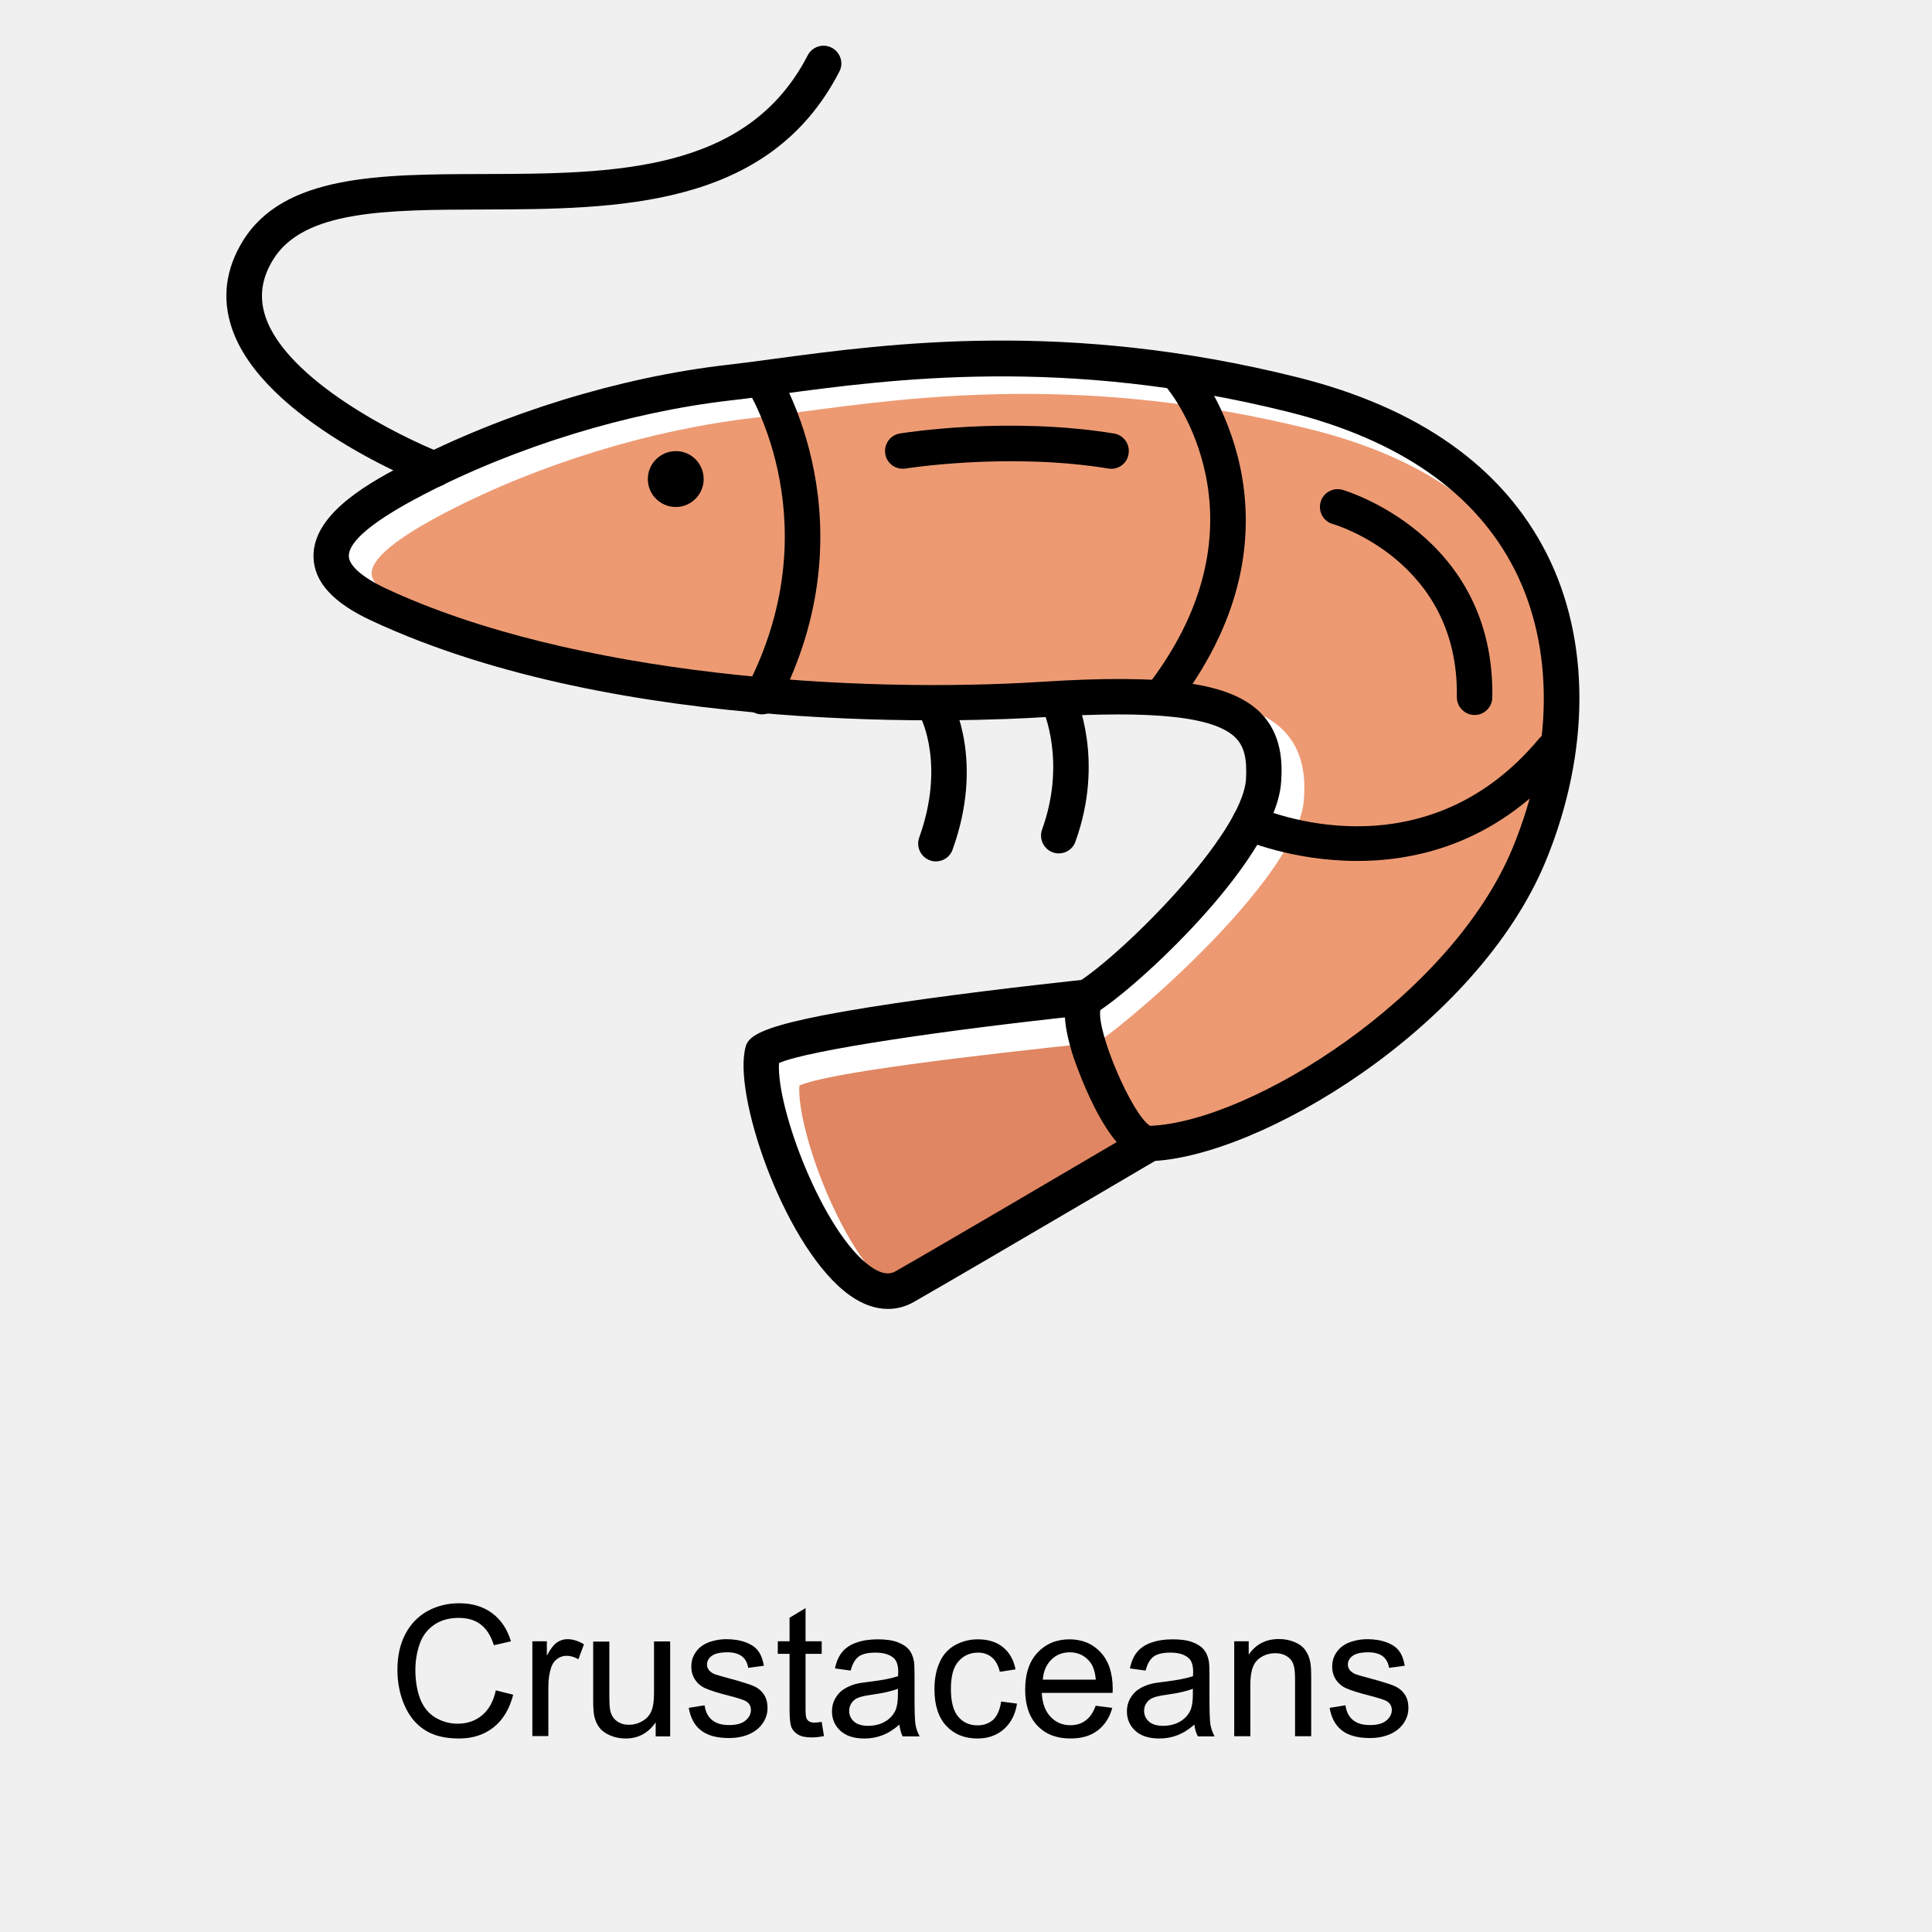
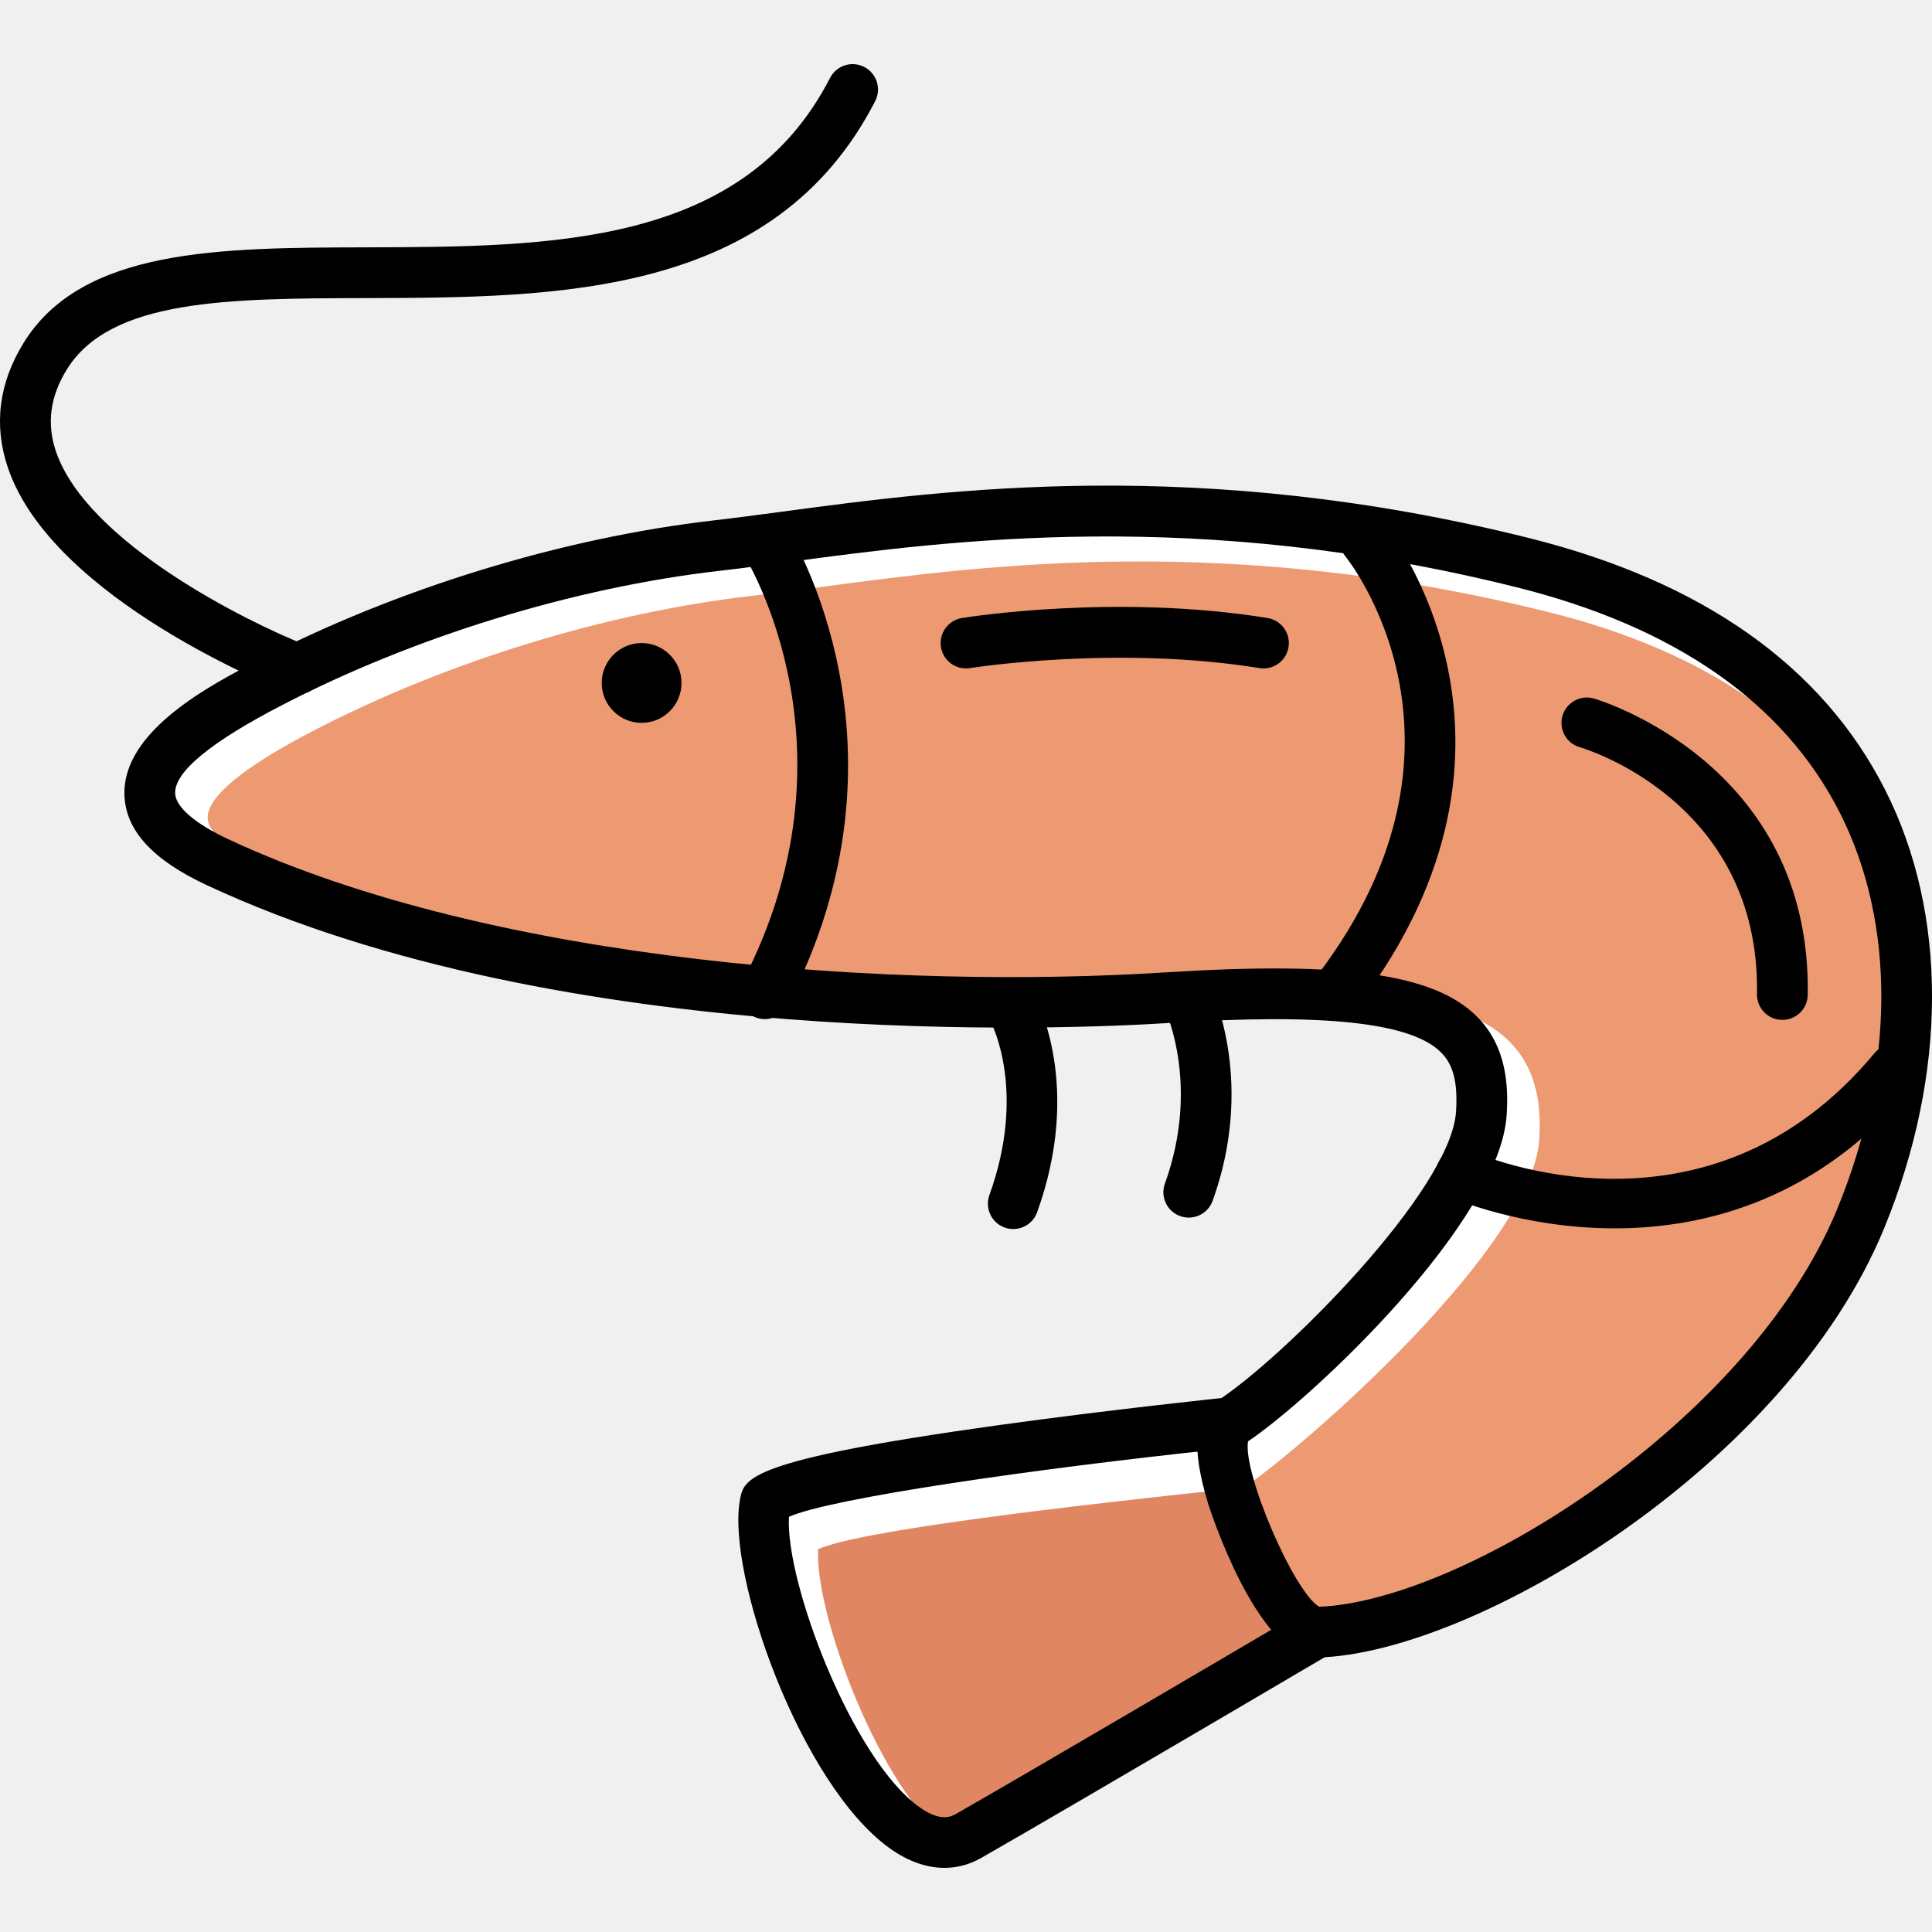
- <svg xmlns="http://www.w3.org/2000/svg" version="1.1" id="Ebene_1" x="0px" y="0px" viewBox="0 0 128 128" style="enable-background:new 0 0 128 128;" xml:space="preserve">
-   <style type="text/css">
- 	.st0{fill:#FFFFFF;}
- 	.st1{fill:#E08663;}
- 	.st2{fill:#ED9A73;}
- </style>
+ <svg xmlns="http://www.w3.org/2000/svg" version="1.1" id="Layer_1" x="0px" y="0px" width="100px" height="100px" viewBox="0 0 100 100" enable-background="new 0 0 100 100" xml:space="preserve">
  <g>
-     <path d="M32.85,111.99l1.15,0.29c-0.24,0.94-0.67,1.66-1.3,2.16c-0.63,0.5-1.39,0.74-2.29,0.74c-0.94,0-1.7-0.19-2.28-0.57   c-0.59-0.38-1.03-0.93-1.34-1.65c-0.31-0.72-0.46-1.5-0.46-2.33c0-0.9,0.17-1.69,0.52-2.36c0.35-0.67,0.84-1.18,1.47-1.53   c0.64-0.35,1.34-0.52,2.1-0.52c0.87,0,1.6,0.22,2.19,0.66c0.59,0.44,1,1.06,1.24,1.86L32.72,109c-0.2-0.63-0.49-1.09-0.88-1.38   c-0.38-0.29-0.86-0.43-1.44-0.43c-0.67,0-1.22,0.16-1.67,0.48c-0.45,0.32-0.76,0.75-0.94,1.29c-0.18,0.54-0.27,1.09-0.27,1.67   c0,0.74,0.11,1.38,0.32,1.93c0.22,0.55,0.55,0.96,1,1.23c0.45,0.27,0.95,0.41,1.47,0.41c0.64,0,1.19-0.19,1.63-0.56   C32.39,113.27,32.69,112.72,32.85,111.99z" />
-     <path d="M35.27,115.03v-6.29h0.96v0.95c0.24-0.45,0.47-0.74,0.68-0.88c0.21-0.14,0.44-0.21,0.68-0.21c0.36,0,0.72,0.11,1.1,0.34   l-0.37,0.99c-0.26-0.15-0.52-0.23-0.78-0.23c-0.23,0-0.44,0.07-0.63,0.21c-0.19,0.14-0.32,0.33-0.4,0.58   c-0.12,0.38-0.18,0.79-0.18,1.24v3.29H35.27z" />
-     <path d="M43.44,115.03v-0.92c-0.49,0.71-1.15,1.07-1.99,1.07c-0.37,0-0.72-0.07-1.04-0.21c-0.32-0.14-0.56-0.32-0.72-0.54   c-0.16-0.22-0.27-0.48-0.33-0.79c-0.04-0.21-0.06-0.54-0.06-0.99v-3.89h1.07v3.49c0,0.56,0.02,0.93,0.07,1.12   c0.07,0.28,0.21,0.5,0.43,0.66c0.22,0.16,0.48,0.24,0.8,0.24c0.32,0,0.62-0.08,0.9-0.25c0.28-0.16,0.48-0.39,0.59-0.67   c0.12-0.28,0.17-0.69,0.17-1.23v-3.37h1.07v6.29H43.44z" />
-     <path d="M45.63,113.15l1.05-0.17c0.06,0.42,0.22,0.75,0.49,0.97c0.27,0.23,0.65,0.34,1.13,0.34c0.49,0,0.85-0.1,1.09-0.3   c0.24-0.2,0.36-0.43,0.36-0.7c0-0.24-0.1-0.43-0.31-0.57c-0.15-0.09-0.51-0.21-1.09-0.36c-0.78-0.2-1.32-0.37-1.63-0.51   c-0.3-0.14-0.53-0.34-0.69-0.6c-0.16-0.25-0.23-0.54-0.23-0.84c0-0.28,0.06-0.54,0.19-0.78c0.13-0.24,0.3-0.44,0.52-0.59   c0.17-0.12,0.39-0.23,0.68-0.31c0.29-0.08,0.59-0.13,0.92-0.13c0.49,0,0.93,0.07,1.3,0.21c0.37,0.14,0.65,0.33,0.83,0.58   c0.18,0.24,0.3,0.57,0.37,0.97l-1.04,0.14c-0.05-0.32-0.18-0.58-0.41-0.76c-0.23-0.18-0.55-0.27-0.96-0.27   c-0.49,0-0.84,0.08-1.05,0.24c-0.21,0.16-0.31,0.35-0.31,0.57c0,0.14,0.04,0.26,0.13,0.37c0.09,0.11,0.22,0.21,0.41,0.28   c0.11,0.04,0.42,0.13,0.94,0.27c0.75,0.2,1.28,0.37,1.58,0.49c0.3,0.13,0.53,0.31,0.7,0.56c0.17,0.24,0.25,0.55,0.25,0.91   c0,0.36-0.1,0.69-0.31,1c-0.21,0.31-0.51,0.56-0.9,0.73c-0.39,0.17-0.83,0.26-1.33,0.26c-0.82,0-1.44-0.17-1.87-0.51   C46.02,114.32,45.75,113.82,45.63,113.15z" />
-     <path d="M54.44,114.08l0.15,0.94c-0.3,0.06-0.57,0.09-0.8,0.09c-0.39,0-0.69-0.06-0.9-0.18c-0.21-0.12-0.36-0.28-0.45-0.48   c-0.09-0.2-0.13-0.62-0.13-1.26v-3.62h-0.78v-0.83h0.78v-1.56l1.06-0.64v2.2h1.07v0.83h-1.07v3.68c0,0.3,0.02,0.5,0.06,0.59   c0.04,0.09,0.1,0.16,0.18,0.21c0.09,0.05,0.21,0.08,0.36,0.08C54.1,114.12,54.25,114.11,54.44,114.08z" />
-     <path d="M59.59,114.26c-0.39,0.34-0.77,0.57-1.14,0.71c-0.37,0.14-0.76,0.21-1.18,0.21c-0.69,0-1.22-0.17-1.59-0.51   c-0.37-0.34-0.56-0.77-0.56-1.29c0-0.31,0.07-0.59,0.21-0.84c0.14-0.25,0.32-0.46,0.55-0.61c0.23-0.15,0.48-0.27,0.77-0.35   c0.21-0.06,0.52-0.11,0.95-0.16c0.86-0.1,1.49-0.23,1.9-0.37c0-0.15,0.01-0.24,0.01-0.28c0-0.43-0.1-0.74-0.3-0.92   c-0.27-0.24-0.68-0.36-1.21-0.36c-0.5,0-0.87,0.09-1.11,0.26c-0.24,0.18-0.42,0.49-0.53,0.93l-1.04-0.14   c0.09-0.45,0.25-0.81,0.47-1.08c0.22-0.27,0.53-0.49,0.94-0.63c0.41-0.15,0.89-0.22,1.43-0.22c0.54,0,0.97,0.06,1.31,0.19   c0.34,0.13,0.58,0.29,0.74,0.48c0.16,0.19,0.27,0.43,0.33,0.73c0.04,0.18,0.05,0.51,0.05,0.98v1.42c0,0.99,0.02,1.62,0.07,1.88   c0.05,0.26,0.14,0.51,0.27,0.75H59.8C59.69,114.81,59.62,114.55,59.59,114.26z M59.5,111.88c-0.39,0.16-0.97,0.29-1.74,0.4   c-0.44,0.06-0.75,0.13-0.93,0.21c-0.18,0.08-0.32,0.19-0.42,0.35c-0.1,0.15-0.15,0.32-0.15,0.51c0,0.28,0.11,0.52,0.32,0.71   c0.22,0.19,0.53,0.28,0.94,0.28c0.41,0,0.78-0.09,1.1-0.27c0.32-0.18,0.55-0.43,0.7-0.74c0.11-0.24,0.17-0.6,0.17-1.07V111.88z" />
-     <path d="M66.33,112.73l1.05,0.14c-0.11,0.72-0.41,1.29-0.88,1.7c-0.47,0.41-1.05,0.61-1.74,0.61c-0.86,0-1.55-0.28-2.07-0.84   c-0.52-0.56-0.78-1.37-0.78-2.42c0-0.68,0.11-1.27,0.34-1.78c0.22-0.51,0.57-0.89,1.03-1.15c0.46-0.25,0.96-0.38,1.5-0.38   c0.68,0,1.24,0.17,1.67,0.52c0.43,0.35,0.71,0.84,0.83,1.47l-1.04,0.16c-0.1-0.42-0.27-0.74-0.52-0.95   c-0.25-0.21-0.55-0.32-0.91-0.32c-0.54,0-0.97,0.19-1.31,0.58c-0.34,0.38-0.5,0.99-0.5,1.83c0,0.84,0.16,1.46,0.49,1.84   c0.32,0.38,0.75,0.57,1.27,0.57c0.42,0,0.77-0.13,1.05-0.38C66.08,113.66,66.25,113.26,66.33,112.73z" />
-     <path d="M72.59,113.01l1.1,0.14c-0.17,0.64-0.5,1.14-0.97,1.5c-0.47,0.36-1.07,0.53-1.8,0.53c-0.92,0-1.65-0.28-2.19-0.85   c-0.54-0.57-0.81-1.36-0.81-2.38c0-1.06,0.27-1.88,0.82-2.46c0.54-0.58,1.25-0.88,2.12-0.88c0.84,0,1.53,0.29,2.06,0.86   c0.53,0.57,0.8,1.38,0.8,2.41c0,0.06,0,0.16-0.01,0.28h-4.69c0.04,0.69,0.23,1.22,0.59,1.59c0.35,0.37,0.79,0.55,1.31,0.55   c0.39,0,0.72-0.1,1-0.31C72.21,113.78,72.43,113.46,72.59,113.01z M69.09,111.28h3.51c-0.05-0.53-0.18-0.93-0.4-1.19   c-0.34-0.41-0.78-0.62-1.32-0.62c-0.49,0-0.9,0.16-1.23,0.49C69.31,110.3,69.13,110.74,69.09,111.28z" />
-     <path d="M79.13,114.26c-0.39,0.34-0.77,0.57-1.14,0.71c-0.37,0.14-0.76,0.21-1.18,0.21c-0.69,0-1.22-0.17-1.59-0.51   c-0.37-0.34-0.56-0.77-0.56-1.29c0-0.31,0.07-0.59,0.21-0.84c0.14-0.25,0.32-0.46,0.55-0.61c0.23-0.15,0.48-0.27,0.77-0.35   c0.21-0.06,0.52-0.11,0.95-0.16c0.86-0.1,1.49-0.23,1.9-0.37c0-0.15,0.01-0.24,0.01-0.28c0-0.43-0.1-0.74-0.3-0.92   c-0.27-0.24-0.68-0.36-1.21-0.36c-0.5,0-0.87,0.09-1.11,0.26c-0.24,0.18-0.42,0.49-0.53,0.93l-1.04-0.14   c0.09-0.45,0.25-0.81,0.47-1.08c0.22-0.27,0.53-0.49,0.94-0.63c0.41-0.15,0.89-0.22,1.43-0.22c0.54,0,0.97,0.06,1.31,0.19   c0.34,0.13,0.58,0.29,0.74,0.48c0.16,0.19,0.27,0.43,0.33,0.73c0.04,0.18,0.05,0.51,0.05,0.98v1.42c0,0.99,0.02,1.62,0.07,1.88   c0.05,0.26,0.14,0.51,0.27,0.75h-1.11C79.24,114.81,79.16,114.55,79.13,114.26z M79.04,111.88c-0.39,0.16-0.97,0.29-1.74,0.4   c-0.44,0.06-0.75,0.13-0.93,0.21c-0.18,0.08-0.32,0.19-0.42,0.35c-0.1,0.15-0.15,0.32-0.15,0.51c0,0.28,0.11,0.52,0.32,0.71   c0.22,0.19,0.53,0.28,0.94,0.28c0.41,0,0.78-0.09,1.1-0.27c0.32-0.18,0.55-0.43,0.7-0.74c0.11-0.24,0.17-0.6,0.17-1.07V111.88z" />
-     <path d="M81.77,115.03v-6.29h0.96v0.89c0.46-0.69,1.13-1.04,2-1.04c0.38,0,0.73,0.07,1.04,0.2c0.32,0.14,0.56,0.31,0.71,0.54   c0.16,0.22,0.27,0.48,0.33,0.79c0.04,0.2,0.06,0.54,0.06,1.04v3.87h-1.07v-3.82c0-0.43-0.04-0.76-0.12-0.97   c-0.08-0.22-0.23-0.39-0.44-0.52c-0.21-0.13-0.46-0.19-0.74-0.19c-0.45,0-0.85,0.14-1.17,0.43c-0.33,0.29-0.49,0.83-0.49,1.64v3.43   H81.77z" />
-     <path d="M88.09,113.15l1.05-0.17c0.06,0.42,0.22,0.75,0.49,0.97c0.27,0.23,0.65,0.34,1.13,0.34c0.49,0,0.85-0.1,1.09-0.3   c0.24-0.2,0.36-0.43,0.36-0.7c0-0.24-0.1-0.43-0.31-0.57c-0.15-0.09-0.51-0.21-1.09-0.36c-0.78-0.2-1.32-0.37-1.63-0.51   c-0.3-0.14-0.53-0.34-0.69-0.6c-0.16-0.25-0.23-0.54-0.23-0.84c0-0.28,0.06-0.54,0.19-0.78c0.13-0.24,0.3-0.44,0.52-0.59   c0.17-0.12,0.39-0.23,0.68-0.31c0.29-0.08,0.59-0.13,0.92-0.13c0.49,0,0.93,0.07,1.3,0.21c0.37,0.14,0.65,0.33,0.83,0.58   c0.18,0.24,0.3,0.57,0.37,0.97l-1.04,0.14c-0.05-0.32-0.18-0.58-0.41-0.76c-0.23-0.18-0.55-0.27-0.96-0.27   c-0.49,0-0.84,0.08-1.05,0.24c-0.21,0.16-0.31,0.35-0.31,0.57c0,0.14,0.04,0.26,0.13,0.37c0.09,0.11,0.22,0.21,0.41,0.28   c0.11,0.04,0.42,0.13,0.94,0.27c0.75,0.2,1.28,0.37,1.58,0.49c0.3,0.13,0.53,0.31,0.7,0.56c0.17,0.24,0.25,0.55,0.25,0.91   c0,0.36-0.1,0.69-0.31,1c-0.21,0.31-0.51,0.56-0.9,0.73c-0.39,0.17-0.83,0.26-1.33,0.26c-0.82,0-1.44-0.17-1.87-0.51   C88.48,114.32,88.21,113.82,88.09,113.15z" />
-   </g>
-   <g>
-     <path class="st0" d="M72.9,66.92c-0.25,1.45,2.12,6.97,3.3,7.67c6.66-0.26,19.98-8.56,24.04-18.47c2.68-6.53,2.72-13.22,0.12-18.36   c-2.59-5.11-7.64-8.63-15.01-10.47c-14.83-3.7-26.21-2.18-33.74-1.17c-1.16,0.15-2.23,0.3-3.23,0.41   c-6.76,0.78-14.18,3.05-20.34,6.25l0,0c-3.29,1.71-4.95,3.08-4.93,4.07c0.01,0.63,0.91,1.41,2.46,2.14   c12.45,5.81,31.2,6.96,43.47,6.18c8.29-0.53,12.47,0.06,14.46,2.04c1.41,1.41,1.47,3.28,1.38,4.56   C84.6,56.7,75.99,64.84,72.9,66.92z" />
-     <path class="st0" d="M71.75,67.43l-0.13-0.14c-8.68,0.91-18.09,2.28-20.01,3.14c-0.18,3.02,2.93,11.25,6.05,13.47   c1,0.71,1.49,0.43,1.7,0.31c3.21-1.83,11.35-6.62,15.64-9.14C75.41,75.51,71.69,66.75,71.75,67.43z" />
-     <path class="st1" d="M72.69,70.18l0.23-1.14c-8.68,0.91-18.04,2.03-19.96,2.88c-0.18,3.02,2.93,11.25,6.05,13.47   c1,0.71,1.99-0.4,2.2-0.52c3.21-1.83,10.85-5.79,15.14-8.31C76.76,77.01,72.64,69.5,72.69,70.18z" />
-     <path d="M76.11,75.78c-0.33,0.01-0.71-0.26-1.11-0.71c-4.29,2.52-12.43,7.31-15.64,9.14c-0.21,0.12-0.7,0.4-1.7-0.31   c-3.12-2.23-6.23-10.45-6.05-13.47c1.92-0.86,11.33-2.22,20.01-3.14l0.13,0.14c-0.06-0.68,0.04-1.18,0.34-1.37   c0.28-0.18,0.6-0.41,0.97-0.69l-0.1-0.11c-0.25-0.27-0.62-0.41-0.99-0.37c-0.05,0.01-5.41,0.56-10.73,1.3   c-11.56,1.61-11.72,2.45-11.9,3.43c-0.65,3.44,2.81,13.24,6.96,16.2c0.84,0.6,1.7,0.9,2.53,0.9c0.59,0,1.17-0.15,1.71-0.46   c4.44-2.54,18.27-10.69,18.41-10.77c0.09-0.05,0.17-0.12,0.24-0.19C78.05,75.58,77.02,75.75,76.11,75.78z" />
-     <path class="st2" d="M72.54,69.19c-0.25,1.45,2.49,6.96,5.17,6.56c6.66-0.26,19.98-8.56,24.04-18.47   c2.68-6.53,2.72-13.22,0.12-18.36c-2.59-5.11-7.64-8.63-15.01-10.47c-14.83-3.7-26.21-2.18-33.74-1.17   c-1.16,0.15-2.23,0.3-3.23,0.41c-6.76,0.78-14.18,3.05-20.34,6.25l0,0c-3.29,1.71-4.95,3.08-4.93,4.07   c0.01,0.63,0.91,1.41,2.46,2.14c12.45,5.81,31.2,6.96,43.47,6.18c8.29-0.53,12.47,0.06,14.46,2.04c1.41,1.41,1.47,3.28,1.38,4.56   C86.11,57.86,75.63,67.11,72.54,69.19z" />
-     <path d="M76.1,76.95c-2.79,0-5.02-7.06-5.05-7.13c-0.79-2.57-0.66-4.09,0.39-4.76c3.01-1.93,10.88-9.76,11.11-13.44   c0.08-1.35-0.12-2.18-0.7-2.75c-1.39-1.39-5.41-1.82-12.64-1.36c-4.54,0.29-28.05,1.34-44.62-6.4c-2.54-1.18-3.79-2.57-3.82-4.22   c-0.06-2.96,4.01-5.07,6.2-6.21l0,0c6.4-3.32,14.12-5.69,21.15-6.5c0.98-0.11,2.04-0.25,3.19-0.41c7.7-1.03,19.35-2.59,34.62,1.22   c8.07,2.01,13.63,5.95,16.54,11.69c2.91,5.75,2.89,13.15-0.04,20.32c-4.56,11.11-19.09,19.75-26.28,19.93   C76.13,76.95,76.12,76.95,76.1,76.95z M72.9,66.92c-0.25,1.45,2.12,6.97,3.3,7.67c6.66-0.26,19.98-8.56,24.04-18.47   c2.68-6.53,2.72-13.22,0.12-18.36c-2.59-5.11-7.64-8.63-15.01-10.47c-14.83-3.7-26.21-2.18-33.74-1.17   c-1.16,0.15-2.23,0.3-3.23,0.41c-6.76,0.78-14.18,3.05-20.34,6.25l0,0c-3.29,1.71-4.95,3.08-4.93,4.07   c0.01,0.63,0.91,1.41,2.46,2.14c12.45,5.81,31.2,6.96,43.47,6.18c8.29-0.53,12.47,0.06,14.46,2.04c1.41,1.41,1.47,3.28,1.38,4.56   C84.6,56.7,75.99,64.84,72.9,66.92z" />
-     <path d="M50.48,47.33c-0.18,0-0.37-0.04-0.54-0.13c-0.58-0.3-0.8-1.01-0.5-1.59c5.6-10.74,0.28-19.49,0.05-19.86   c-0.34-0.55-0.18-1.28,0.37-1.62c0.55-0.35,1.27-0.18,1.62,0.37c0.26,0.41,6.29,10.23,0.05,22.2   C51.32,47.1,50.91,47.33,50.48,47.33z" />
-     <path d="M28.8,32.27c-0.14,0-0.29-0.03-0.43-0.08c-0.45-0.17-10.95-4.33-13.01-10.45c-0.66-1.96-0.42-3.9,0.72-5.76   c2.71-4.42,9.11-4.43,15.9-4.45c8.61-0.02,17.51-0.05,21.53-7.86c0.3-0.58,1.01-0.81,1.59-0.51c0.58,0.3,0.81,1.01,0.51,1.58   c-4.67,9.09-14.74,9.11-23.62,9.14c-6.37,0.02-11.88,0.03-13.9,3.33c-0.77,1.25-0.93,2.49-0.5,3.78c1.42,4.22,8.88,7.93,11.64,9.01   c0.61,0.24,0.91,0.92,0.67,1.52C29.72,31.98,29.28,32.27,28.8,32.27z" />
-     <path d="M46.62,31.74c0,1.02-0.83,1.85-1.85,1.85c-1.02,0-1.85-0.83-1.85-1.85s0.83-1.85,1.85-1.85   C45.79,29.88,46.62,30.71,46.62,31.74z" />
-     <path d="M77.06,47.18c-0.25,0-0.5-0.08-0.71-0.24c-0.52-0.39-0.62-1.13-0.22-1.65c8.23-10.82,1.38-19.33,1.31-19.42   c-0.41-0.5-0.34-1.24,0.16-1.66c0.5-0.41,1.24-0.35,1.66,0.16c0.08,0.1,8.1,10.06-1.25,22.34C77.76,47.03,77.41,47.18,77.06,47.18z   " />
-     <path d="M89.92,57.04c-4.33,0-7.56-1.42-7.62-1.44c-0.59-0.27-0.86-0.96-0.59-1.56c0.27-0.59,0.96-0.85,1.56-0.59   c0.45,0.2,10.98,4.76,18.71-4.53c0.42-0.5,1.16-0.57,1.66-0.15c0.5,0.42,0.57,1.16,0.15,1.66C99.39,55.7,94.13,57.04,89.92,57.04z" />
-     <path d="M62.01,57.07c-0.13,0-0.27-0.02-0.4-0.07c-0.61-0.22-0.93-0.9-0.71-1.51c1.72-4.78,0.14-7.88,0.07-8.01   c-0.3-0.57-0.09-1.28,0.48-1.59c0.57-0.31,1.28-0.1,1.59,0.47c0.09,0.16,2.18,4.1,0.07,9.93C62.95,56.77,62.49,57.07,62.01,57.07z" />
-     <path d="M70.15,56.54c-0.13,0-0.27-0.02-0.4-0.07c-0.61-0.22-0.93-0.9-0.71-1.51c1.63-4.51,0.06-7.94,0.04-7.97   c-0.28-0.59-0.02-1.29,0.56-1.57c0.59-0.28,1.29-0.02,1.57,0.56c0.08,0.18,2,4.36,0.04,9.78C71.09,56.24,70.63,56.54,70.15,56.54z" />
-     <path d="M73.62,31.06c-0.06,0-0.13-0.01-0.19-0.02c-6.64-1.08-13.36-0.01-13.43,0c-0.65,0.1-1.25-0.33-1.35-0.97   c-0.1-0.64,0.33-1.25,0.97-1.35c0.29-0.05,7.17-1.14,14.18,0c0.64,0.1,1.08,0.71,0.97,1.35C74.69,30.65,74.19,31.06,73.62,31.06z" />
-     <path d="M97.7,47.37c-0.01,0-0.01,0-0.02,0c-0.65-0.01-1.17-0.55-1.16-1.2c0.15-9.02-8.13-11.43-8.21-11.45   c-0.63-0.17-0.99-0.82-0.82-1.45c0.17-0.63,0.82-0.99,1.45-0.82c0.1,0.03,10.11,2.94,9.93,13.76   C98.86,46.85,98.34,47.37,97.7,47.37z" />
+     <path fill="#FFFFFF" d="M64.596,74.605c-0.273,1.622,2.362,7.781,3.684,8.56c7.428-0.29,22.288-9.55,26.821-20.604   c2.987-7.285,3.036-14.75,0.135-20.482c-2.885-5.701-8.52-9.632-16.746-11.685c-16.549-4.129-29.238-2.432-37.636-1.31   c-1.289,0.173-2.49,0.333-3.602,0.46c-7.547,0.865-15.816,3.406-22.688,6.97l0,0c-3.672,1.905-5.521,3.432-5.499,4.539   c0.015,0.706,1.017,1.575,2.75,2.384c13.889,6.484,34.809,7.768,48.499,6.894c9.243-0.587,13.915,0.072,16.126,2.28   c1.572,1.57,1.635,3.658,1.545,5.091C77.641,63.2,68.043,72.283,64.596,74.605z" />
+     <path fill="#FFFFFF" d="M63.307,75.168l-0.146-0.158c-9.682,1.018-20.18,2.542-22.326,3.499c-0.198,3.369,3.268,12.546,6.754,15.03   c1.114,0.794,1.664,0.48,1.899,0.346c3.582-2.046,12.667-7.383,17.452-10.197C67.389,84.189,63.245,74.411,63.307,75.168z" />
+     <path fill="#E08663" d="M64.364,78.241l0.255-1.275c-9.682,1.019-20.123,2.261-22.271,3.217c-0.198,3.369,3.269,12.546,6.754,15.03   c1.114,0.794,2.223-0.446,2.458-0.58c3.582-2.047,12.109-6.458,16.895-9.272C68.902,85.863,64.303,77.483,64.364,78.241z" />
+     <path d="M68.179,84.481c-0.362,0.009-0.79-0.292-1.238-0.794c-4.785,2.814-13.87,8.151-17.452,10.197   c-0.235,0.134-0.785,0.449-1.899-0.346c-3.486-2.484-6.952-11.661-6.754-15.03c2.146-0.956,12.645-2.481,22.326-3.499l0.146,0.158   c-0.062-0.757,0.04-1.319,0.374-1.532c0.311-0.198,0.674-0.458,1.077-0.768l-0.111-0.121c-0.28-0.305-0.687-0.458-1.101-0.417   c-0.06,0.006-6.03,0.624-11.965,1.451c-12.894,1.796-13.072,2.735-13.278,3.824c-0.726,3.843,3.13,14.772,7.762,18.073   C47,96.343,47.96,96.68,48.886,96.68c0.661,0,1.303-0.171,1.905-0.516c4.955-2.831,20.383-11.922,20.538-12.013   c0.1-0.059,0.187-0.134,0.266-0.214C70.344,84.267,69.188,84.457,68.179,84.481z" />
+     <path fill="#ED9A73" d="M64.191,77.137c-0.274,1.622,2.783,7.765,5.772,7.321c7.428-0.29,22.288-9.55,26.82-20.604   c2.987-7.285,3.037-14.75,0.136-20.482c-2.886-5.701-8.521-9.632-16.746-11.684c-16.549-4.129-29.238-2.433-37.636-1.31   c-1.29,0.172-2.49,0.333-3.602,0.46c-7.547,0.866-15.817,3.406-22.688,6.971l0,0c-3.672,1.904-5.522,3.431-5.499,4.538   c0.015,0.706,1.017,1.575,2.75,2.384c13.888,6.484,34.808,7.767,48.499,6.894c9.243-0.588,13.915,0.072,16.126,2.281   c1.572,1.569,1.635,3.657,1.545,5.09C79.324,64.493,67.638,74.814,64.191,77.137z" />
+     <path d="M68.166,85.795c-3.111,0-5.605-7.875-5.63-7.955c-0.878-2.872-0.738-4.56,0.438-5.311   c3.362-2.149,12.134-10.891,12.39-14.991c0.095-1.511-0.138-2.429-0.779-3.069c-1.552-1.55-6.033-2.033-14.104-1.518   c-5.068,0.322-31.289,1.497-49.777-7.135c-2.831-1.321-4.226-2.861-4.264-4.708c-0.068-3.302,4.475-5.659,6.915-6.925l0,0   c7.145-3.706,15.746-6.348,23.599-7.248c1.096-0.126,2.28-0.285,3.553-0.455c8.594-1.149,21.582-2.885,38.619,1.365   c9,2.245,15.208,6.635,18.453,13.046c3.246,6.413,3.229,14.674-0.048,22.665c-5.085,12.399-21.292,22.038-29.319,22.236   C68.196,85.795,68.182,85.795,68.166,85.795z M64.596,74.605c-0.273,1.622,2.362,7.781,3.684,8.56   c7.428-0.29,22.288-9.55,26.821-20.604c2.987-7.285,3.036-14.75,0.135-20.482c-2.885-5.701-8.52-9.632-16.746-11.685   c-16.549-4.129-29.238-2.432-37.636-1.31c-1.289,0.173-2.49,0.333-3.602,0.46c-7.547,0.865-15.816,3.406-22.688,6.97l0,0   c-3.672,1.905-5.521,3.432-5.499,4.539c0.015,0.706,1.017,1.575,2.75,2.384c13.889,6.484,34.809,7.768,48.499,6.894   c9.243-0.587,13.915,0.072,16.126,2.28c1.572,1.57,1.635,3.658,1.545,5.091C77.641,63.2,68.043,72.283,64.596,74.605z" />
+     <path d="M39.586,52.75c-0.205,0-0.412-0.048-0.605-0.149c-0.644-0.335-0.894-1.128-0.558-1.771   c6.242-11.983,0.308-21.745,0.052-22.155c-0.383-0.614-0.198-1.424,0.415-1.809c0.615-0.385,1.422-0.202,1.808,0.411   c0.29,0.459,7.013,11.407,0.054,24.766C40.518,52.493,40.06,52.75,39.586,52.75z" />
+     <path d="M15.4,35.943c-0.158,0-0.319-0.029-0.477-0.09c-0.497-0.194-12.221-4.831-14.519-11.658   c-0.737-2.189-0.467-4.351,0.804-6.425c3.018-4.927,10.167-4.947,17.736-4.968c9.605-0.026,19.537-0.054,24.02-8.77   c0.331-0.645,1.122-0.9,1.769-0.566c0.645,0.332,0.898,1.123,0.567,1.768C40.087,15.37,28.858,15.401,18.952,15.429   c-7.111,0.02-13.252,0.036-15.505,3.713c-0.856,1.399-1.037,2.778-0.554,4.215c1.586,4.711,9.91,8.851,12.984,10.05   c0.675,0.263,1.01,1.024,0.746,1.7C16.422,35.626,15.926,35.943,15.4,35.943z" />
+     <circle cx="33.21" cy="35.35" r="2.065" />
+     <path d="M69.232,52.585c-0.277,0-0.557-0.087-0.795-0.268c-0.576-0.439-0.688-1.263-0.249-1.84   c9.187-12.067,1.541-21.567,1.462-21.662c-0.462-0.559-0.384-1.387,0.175-1.849c0.559-0.462,1.386-0.384,1.849,0.174   c0.091,0.11,9.039,11.22-1.396,24.927C70.02,52.407,69.629,52.585,69.232,52.585z" />
+     <path d="M83.578,63.579c-4.83,0-8.434-1.58-8.504-1.612c-0.661-0.299-0.955-1.076-0.656-1.737c0.299-0.661,1.076-0.953,1.735-0.657   c0.502,0.225,12.251,5.309,20.868-5.059c0.465-0.558,1.292-0.633,1.849-0.17c0.559,0.463,0.634,1.291,0.171,1.849   C94.147,62.08,88.282,63.579,83.578,63.579z" />
+     <path d="M52.446,63.615c-0.148,0-0.299-0.025-0.446-0.078c-0.682-0.246-1.035-0.999-0.789-1.681   c1.924-5.331,0.154-8.794,0.078-8.939c-0.336-0.638-0.097-1.433,0.539-1.773c0.636-0.34,1.426-0.109,1.771,0.525   c0.101,0.184,2.428,4.579,0.082,11.079C53.488,63.283,52.983,63.615,52.446,63.615z" />
+     <path d="M61.529,63.023c-0.148,0-0.299-0.025-0.447-0.079c-0.682-0.247-1.034-1-0.787-1.681c1.819-5.03,0.064-8.858,0.046-8.896   c-0.309-0.656-0.027-1.438,0.629-1.747c0.657-0.31,1.438-0.027,1.747,0.628c0.092,0.195,2.233,4.864,0.047,10.908   C62.57,62.691,62.066,63.023,61.529,63.023z" />
+     <path d="M65.401,34.598c-0.07,0-0.141-0.006-0.213-0.017c-7.402-1.2-14.902-0.012-14.978,0c-0.721,0.114-1.391-0.371-1.506-1.086   c-0.116-0.716,0.37-1.39,1.086-1.506c0.322-0.053,7.998-1.269,15.818,0c0.716,0.116,1.202,0.79,1.086,1.506   C66.591,34.139,66.033,34.598,65.401,34.598z" />
+     <path d="M92.255,52.79c-0.008,0-0.015,0-0.022,0c-0.725-0.012-1.303-0.61-1.291-1.334c0.169-10.06-9.066-12.75-9.16-12.775   c-0.698-0.195-1.107-0.919-0.912-1.617c0.194-0.698,0.916-1.107,1.617-0.913c0.112,0.031,11.282,3.284,11.081,15.349   C93.556,52.217,92.971,52.79,92.255,52.79z" />
  </g>
</svg>
